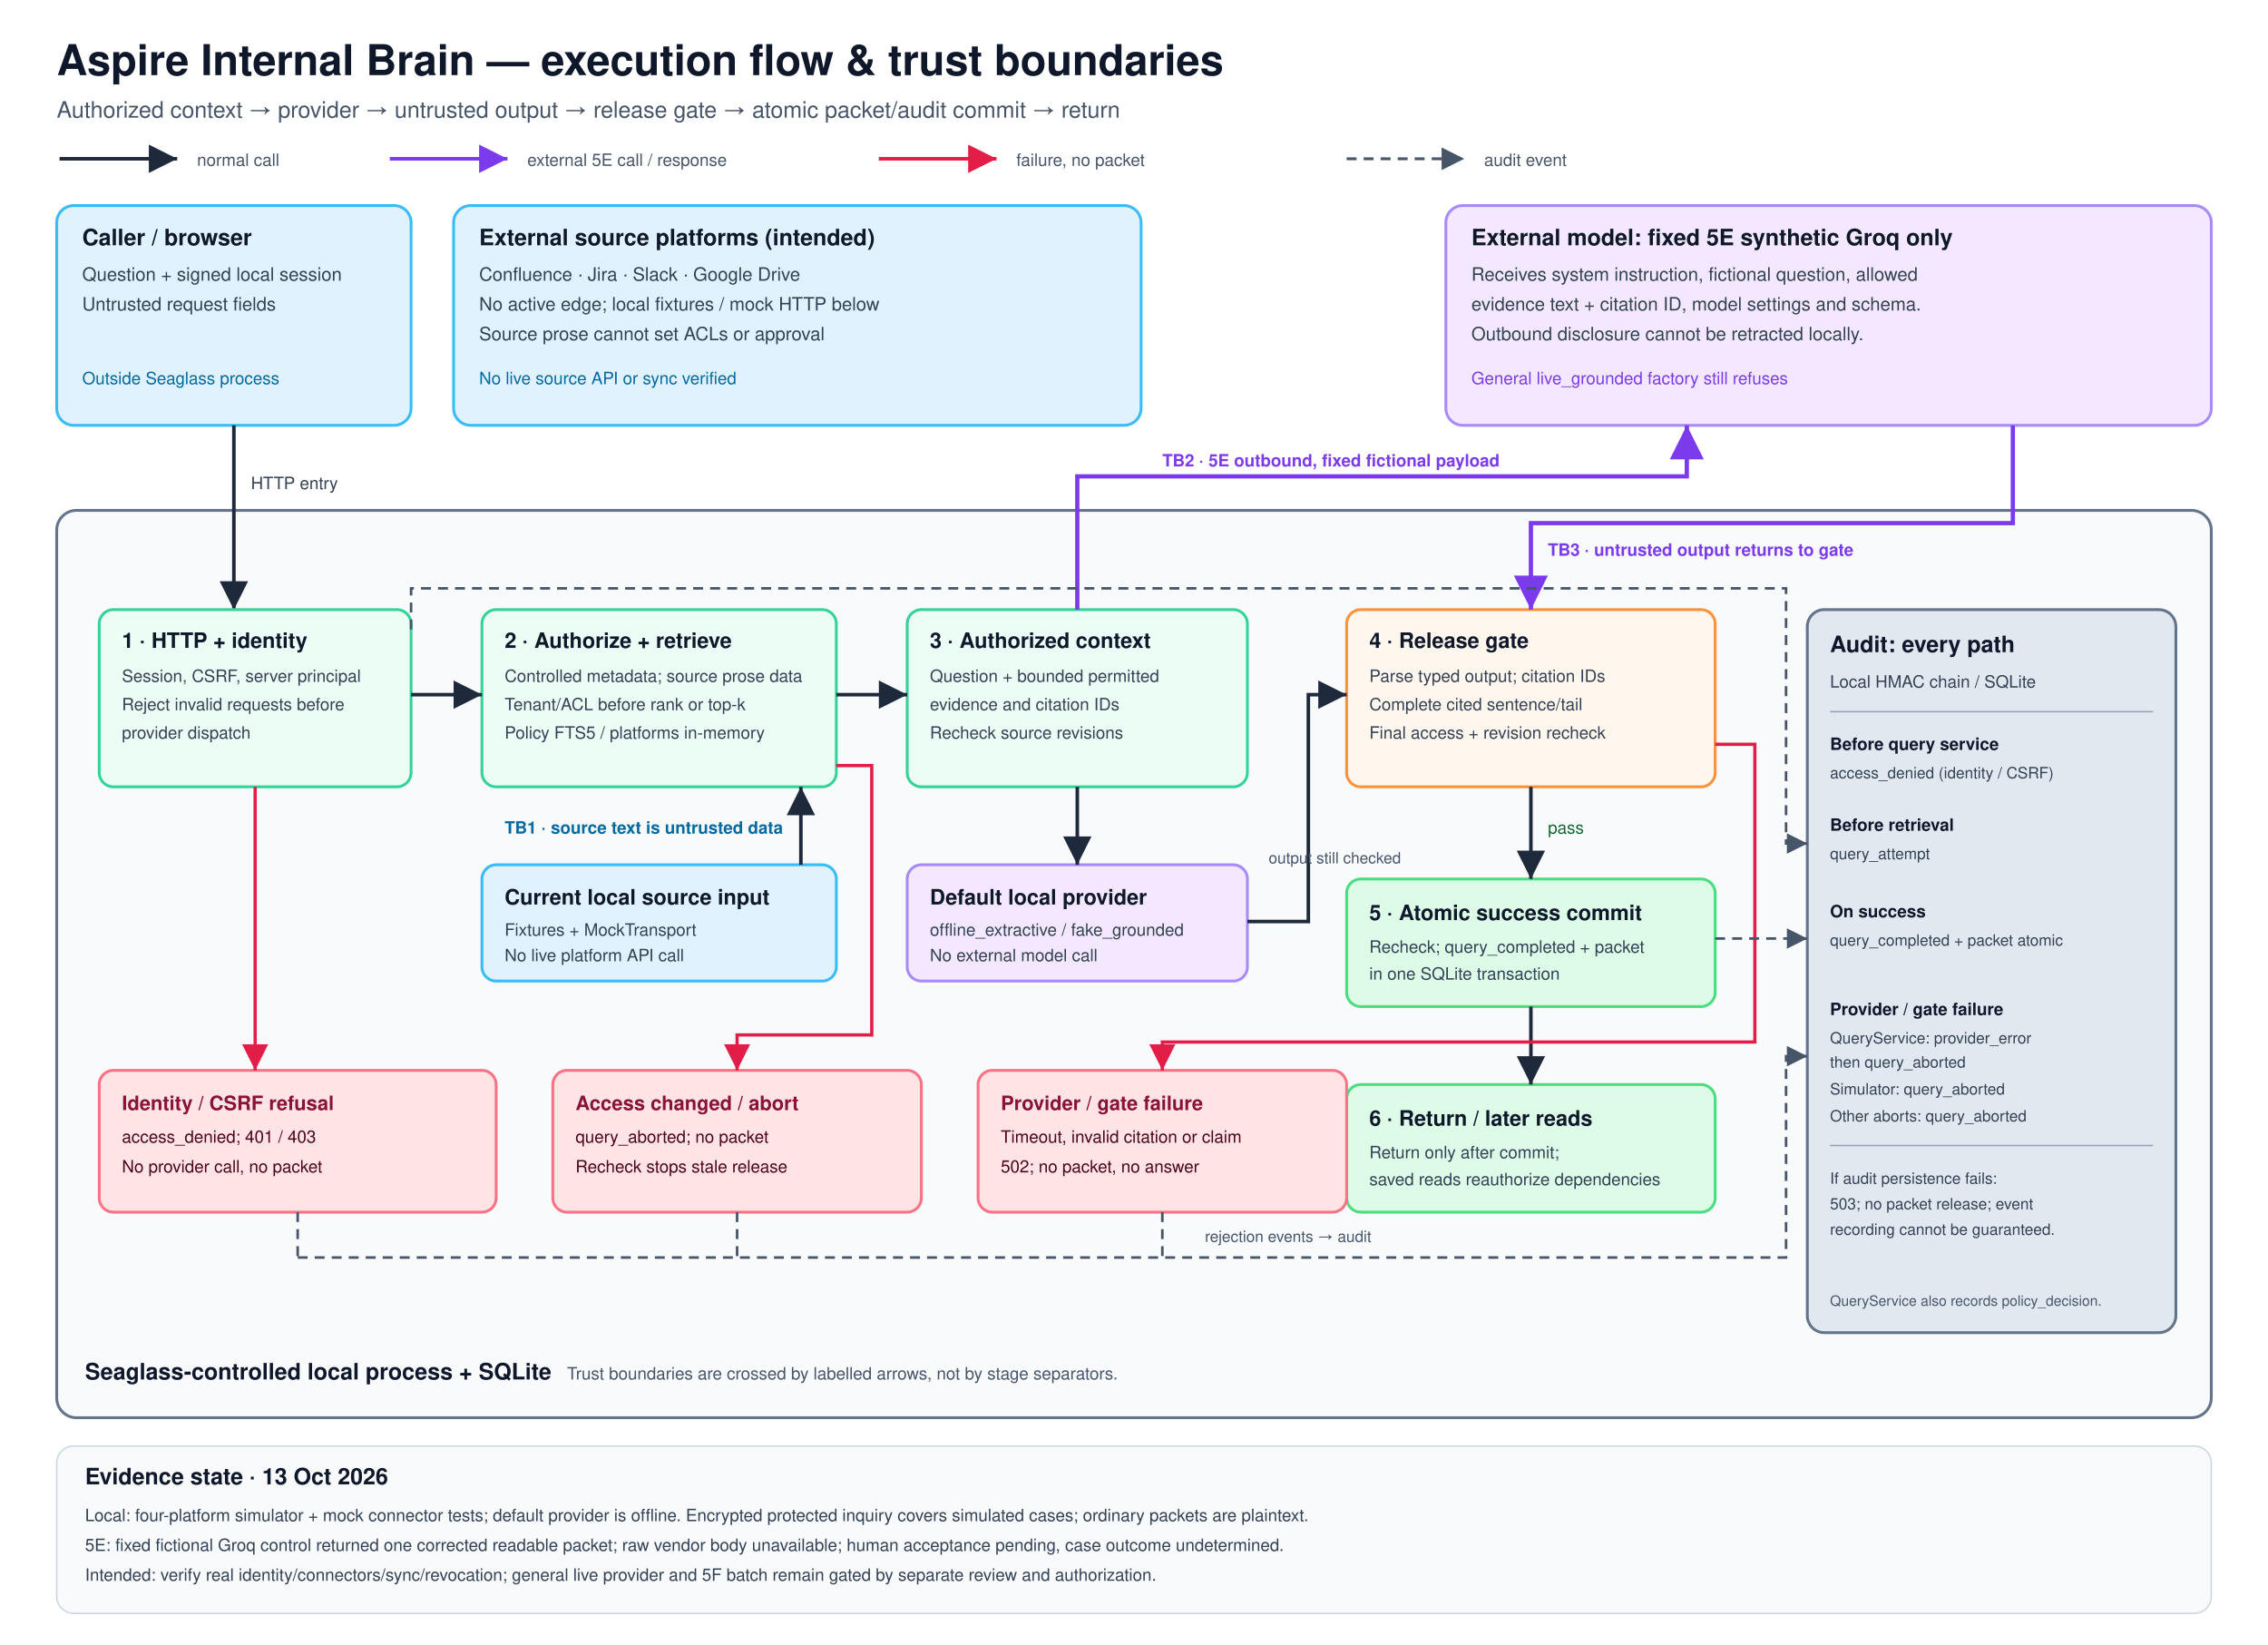
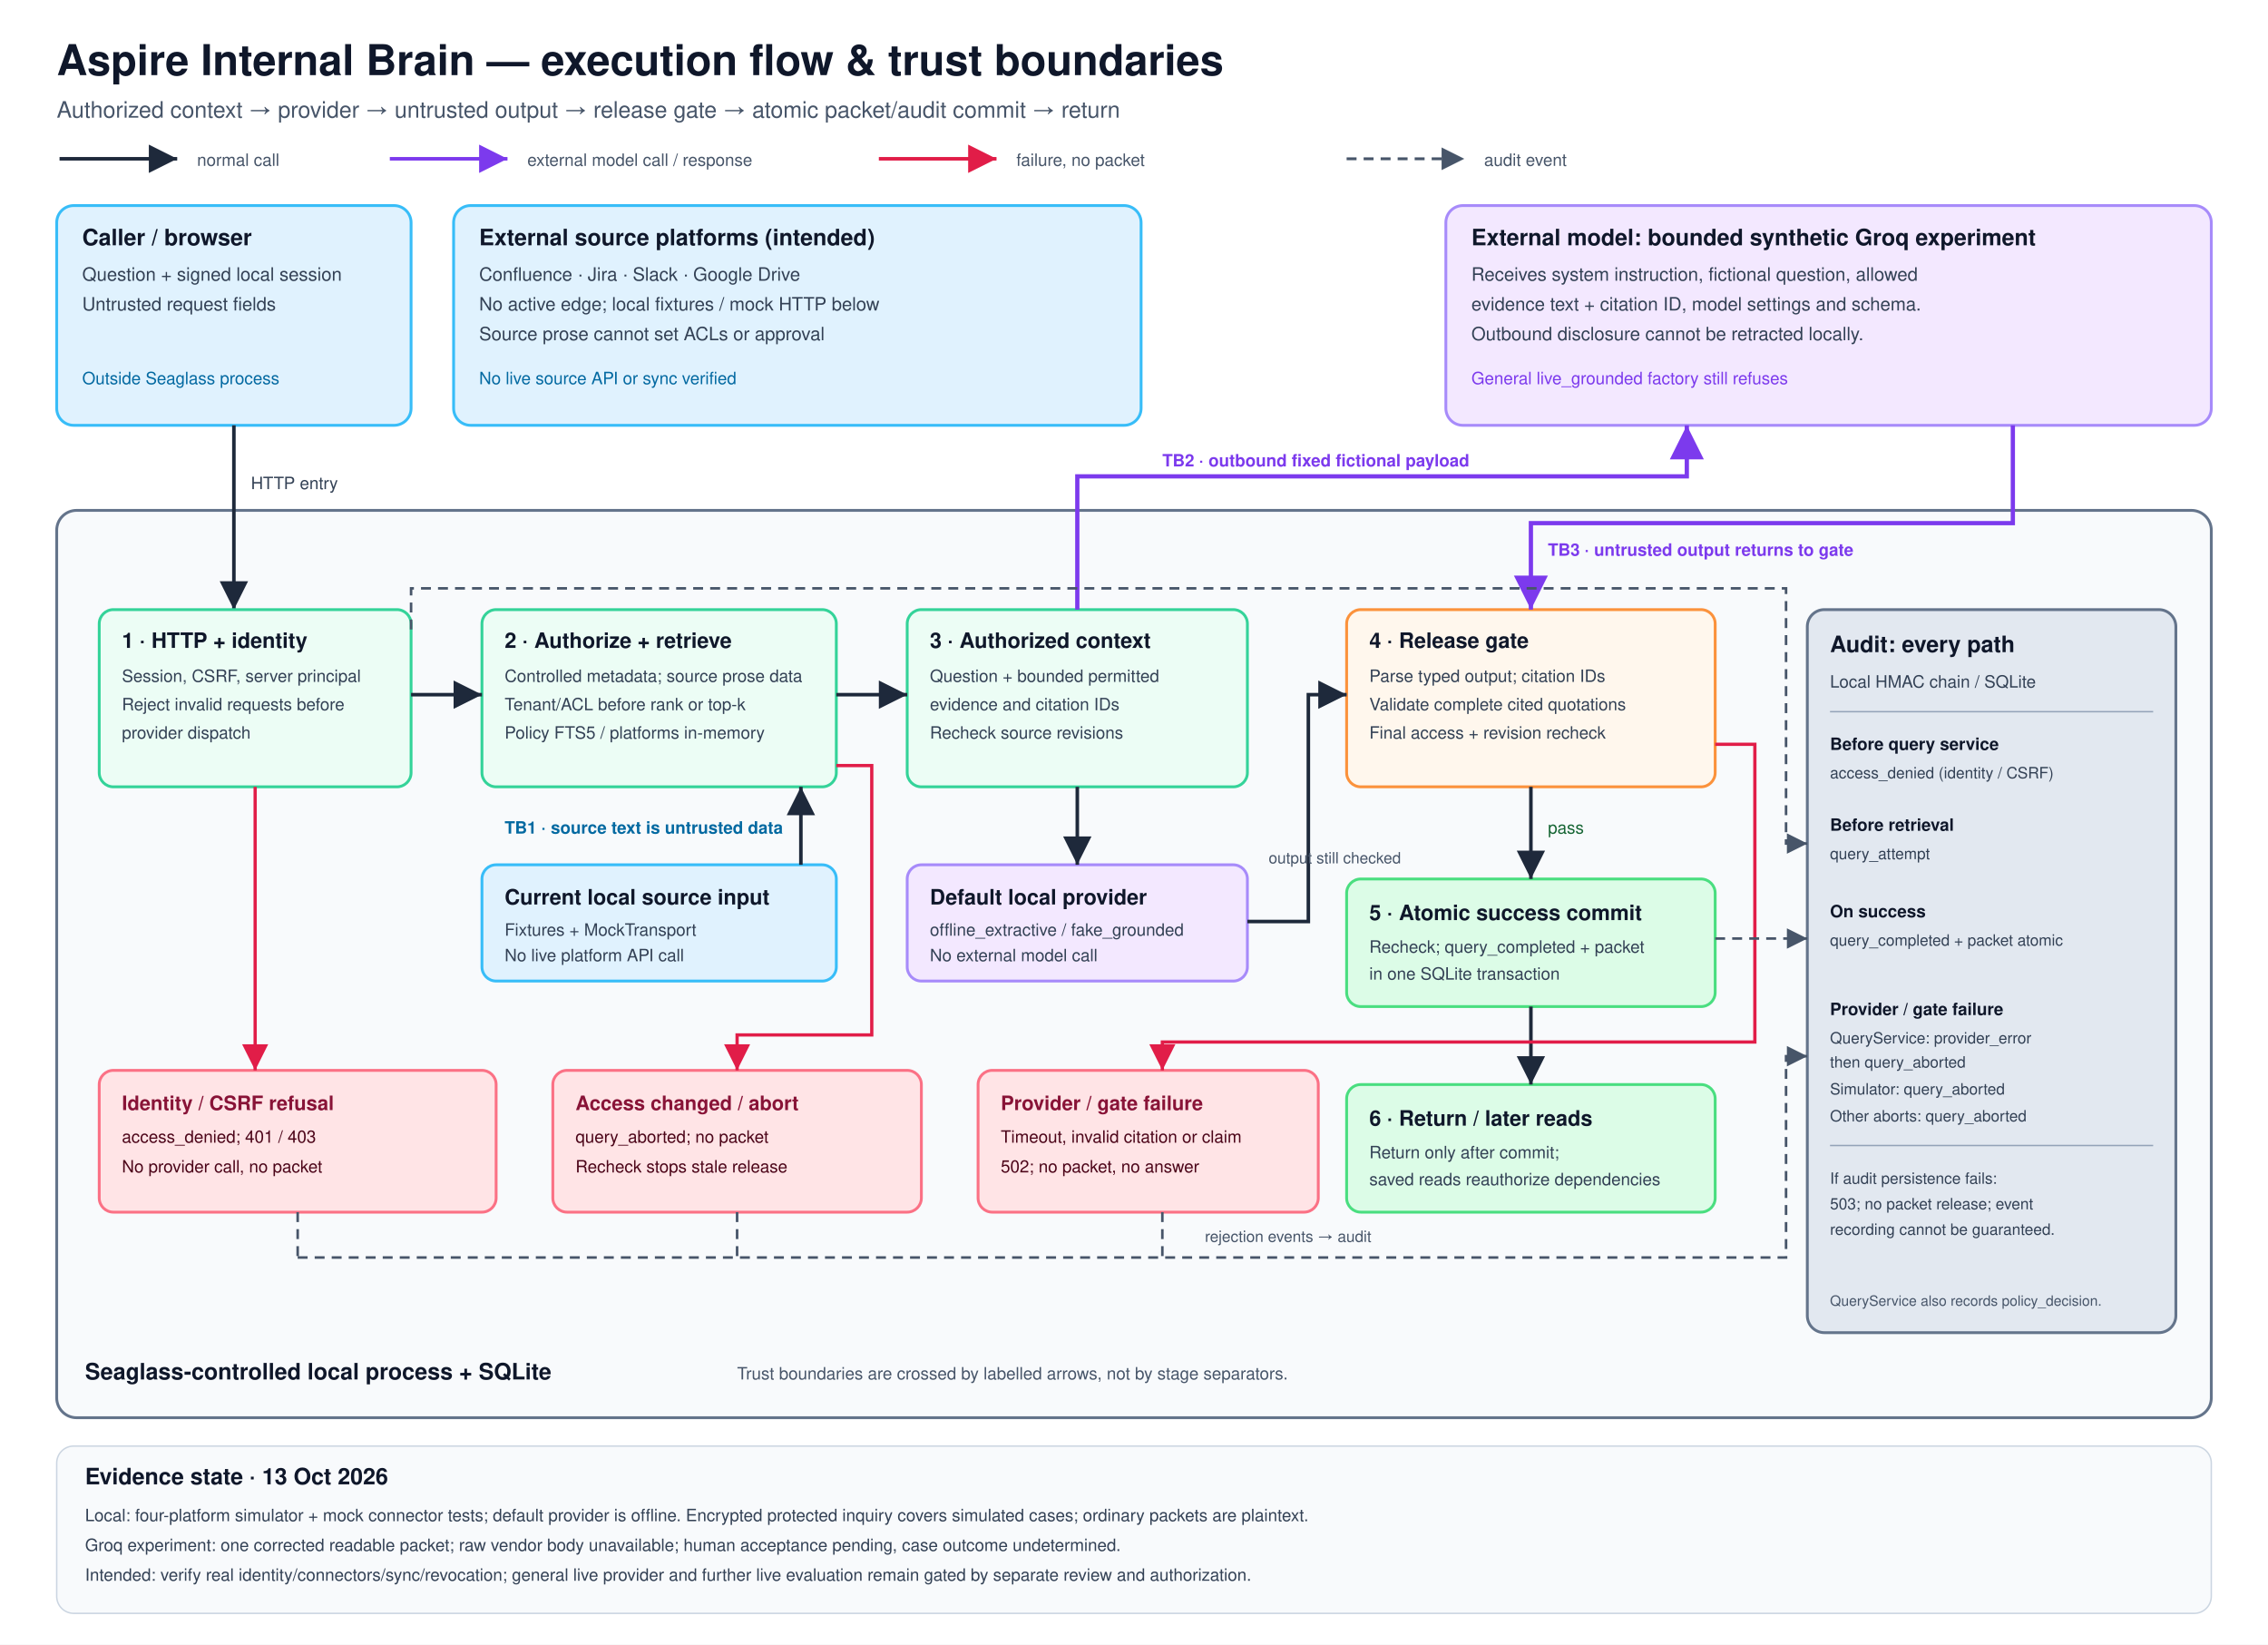
<svg xmlns="http://www.w3.org/2000/svg" width="1600" height="1160" viewBox="0 0 1600 1160" font-family="Helvetica, Arial, sans-serif">
  <defs>
    <marker id="arrow" markerWidth="10" markerHeight="10" refX="8" refY="4" orient="auto">
      <path d="M0 0 L8 4 L0 8 z" fill="#1e293b" />
    </marker>
    <marker id="purple-arrow" markerWidth="10" markerHeight="10" refX="8" refY="4" orient="auto">
      <path d="M0 0 L8 4 L0 8 z" fill="#7c3aed" />
    </marker>
    <marker id="red-arrow" markerWidth="10" markerHeight="10" refX="8" refY="4" orient="auto">
      <path d="M0 0 L8 4 L0 8 z" fill="#e11d48" />
    </marker>
    <marker id="audit-arrow" markerWidth="10" markerHeight="10" refX="8" refY="4" orient="auto">
      <path d="M0 0 L8 4 L0 8 z" fill="#475569" />
    </marker>
  </defs>
  <rect width="1600" height="1160" fill="#ffffff" />
  <text x="40" y="53" font-size="30" font-weight="700" fill="#0f172a">Aspire Internal Brain — execution flow &amp; trust boundaries</text>
  <text x="40" y="83" font-size="16" fill="#475569">Authorized context → provider → untrusted output → release gate → atomic packet/audit commit → return</text>
  <line x1="42" y1="112" x2="125" y2="112" stroke="#1e293b" stroke-width="2.5" marker-end="url(#arrow)" />
  <text x="139" y="117" font-size="12" fill="#475569">normal call</text>
  <line x1="275" y1="112" x2="358" y2="112" stroke="#7c3aed" stroke-width="2.5" marker-end="url(#purple-arrow)" />
-   <text x="372" y="117" font-size="12" fill="#475569">external 5E call / response</text>
+   <text x="372" y="117" font-size="12" fill="#475569">external model call / response</text>
  <line x1="620" y1="112" x2="703" y2="112" stroke="#e11d48" stroke-width="2.5" marker-end="url(#red-arrow)" />
  <text x="717" y="117" font-size="12" fill="#475569">failure, no packet</text>
  <line x1="950" y1="112" x2="1033" y2="112" stroke="#475569" stroke-width="2" stroke-dasharray="7 5" marker-end="url(#audit-arrow)" />
  <text x="1047" y="117" font-size="12" fill="#475569">audit event</text>
  <rect x="40" y="145" width="250" height="155" rx="12" fill="#e0f2fe" stroke="#38bdf8" stroke-width="2" />
  <text x="58" y="173" font-size="16" font-weight="700" fill="#0f172a">Caller / browser</text>
  <text x="58" y="198" font-size="13" fill="#334155">Question + signed local session</text>
  <text x="58" y="219" font-size="13" fill="#334155">Untrusted request fields</text>
  <text x="58" y="271" font-size="12" fill="#0369a1">Outside Seaglass process</text>
  <rect x="320" y="145" width="485" height="155" rx="12" fill="#e0f2fe" stroke="#38bdf8" stroke-width="2" />
  <text x="338" y="173" font-size="16" font-weight="700" fill="#0f172a">External source platforms (intended)</text>
  <text x="338" y="198" font-size="13" fill="#334155">Confluence · Jira · Slack · Google Drive</text>
  <text x="338" y="219" font-size="13" fill="#334155">No active edge; local fixtures / mock HTTP below</text>
  <text x="338" y="240" font-size="13" fill="#334155">Source prose cannot set ACLs or approval</text>
  <text x="338" y="271" font-size="12" fill="#0369a1">No live source API or sync verified</text>
  <rect x="1020" y="145" width="540" height="155" rx="12" fill="#f3e8ff" stroke="#a78bfa" stroke-width="2" />
-   <text x="1038" y="173" font-size="16" font-weight="700" fill="#0f172a">External model: fixed 5E synthetic Groq only</text>
+   <text x="1038" y="173" font-size="16" font-weight="700" fill="#0f172a">External model: bounded synthetic Groq experiment</text>
  <text x="1038" y="198" font-size="13" fill="#334155">Receives system instruction, fictional question, allowed</text>
  <text x="1038" y="219" font-size="13" fill="#334155">evidence text + citation ID, model settings and schema.</text>
  <text x="1038" y="240" font-size="13" fill="#334155">Outbound disclosure cannot be retracted locally.</text>
  <text x="1038" y="271" font-size="12" fill="#7c3aed">General live_grounded factory still refuses</text>
  <rect x="40" y="360" width="1520" height="640" rx="14" fill="#f8fafc" stroke="#64748b" stroke-width="2" />
  <path d="M165 300 V430" fill="none" stroke="#1e293b" stroke-width="2.5" marker-end="url(#arrow)" />
  <text x="177" y="345" font-size="12" fill="#334155">HTTP entry</text>
  <rect x="70" y="430" width="220" height="125" rx="10" fill="#ecfdf5" stroke="#34d399" stroke-width="2" />
  <text x="86" y="457" font-size="15" font-weight="700" fill="#0f172a">1 · HTTP + identity</text>
  <text x="86" y="481" font-size="12" fill="#334155">Session, CSRF, server principal</text>
  <text x="86" y="501" font-size="12" fill="#334155">Reject invalid requests before</text>
  <text x="86" y="521" font-size="12" fill="#334155">provider dispatch</text>
  <rect x="340" y="430" width="250" height="125" rx="10" fill="#ecfdf5" stroke="#34d399" stroke-width="2" />
  <text x="356" y="457" font-size="15" font-weight="700" fill="#0f172a">2 · Authorize + retrieve</text>
  <text x="356" y="481" font-size="12" fill="#334155">Controlled metadata; source prose data</text>
  <text x="356" y="501" font-size="12" fill="#334155">Tenant/ACL before rank or top-k</text>
  <text x="356" y="521" font-size="12" fill="#334155">Policy FTS5 / platforms in-memory</text>
  <rect x="640" y="430" width="240" height="125" rx="10" fill="#ecfdf5" stroke="#34d399" stroke-width="2" />
  <text x="656" y="457" font-size="15" font-weight="700" fill="#0f172a">3 · Authorized context</text>
  <text x="656" y="481" font-size="12" fill="#334155">Question + bounded permitted</text>
  <text x="656" y="501" font-size="12" fill="#334155">evidence and citation IDs</text>
  <text x="656" y="521" font-size="12" fill="#334155">Recheck source revisions</text>
  <rect x="950" y="430" width="260" height="125" rx="10" fill="#fff7ed" stroke="#fb923c" stroke-width="2" />
  <text x="966" y="457" font-size="15" font-weight="700" fill="#0f172a">4 · Release gate</text>
  <text x="966" y="481" font-size="12" fill="#334155">Parse typed output; citation IDs</text>
-   <text x="966" y="501" font-size="12" fill="#334155">Complete cited sentence/tail</text>
+   <text x="966" y="501" font-size="12" fill="#334155">Validate complete cited quotations</text>
  <text x="966" y="521" font-size="12" fill="#334155">Final access + revision recheck</text>
  <path d="M290 490 H340" fill="none" stroke="#1e293b" stroke-width="2.5" marker-end="url(#arrow)" />
  <path d="M590 490 H640" fill="none" stroke="#1e293b" stroke-width="2.5" marker-end="url(#arrow)" />
  <rect x="340" y="610" width="250" height="82" rx="10" fill="#e0f2fe" stroke="#38bdf8" stroke-width="2" />
  <text x="356" y="638" font-size="15" font-weight="700" fill="#0f172a">Current local source input</text>
  <text x="356" y="660" font-size="12" fill="#334155">Fixtures + MockTransport</text>
  <text x="356" y="678" font-size="12" fill="#334155">No live platform API call</text>
  <path d="M565 610 V555" fill="none" stroke="#1e293b" stroke-width="2.5" marker-end="url(#arrow)" />
  <text x="356" y="588" font-size="12" font-weight="700" fill="#0369a1">TB1 · source text is untrusted data</text>
  <path d="M760 430 V336 H1190 V300" fill="none" stroke="#7c3aed" stroke-width="3" marker-end="url(#purple-arrow)" />
-   <text x="820" y="329" font-size="12" font-weight="700" fill="#7c3aed">TB2 · 5E outbound, fixed fictional payload</text>
+   <text x="820" y="329" font-size="12" font-weight="700" fill="#7c3aed">TB2 · outbound fixed fictional payload</text>
  <path d="M1420 300 V369 H1080 V430" fill="none" stroke="#7c3aed" stroke-width="3" marker-end="url(#purple-arrow)" />
  <text x="1092" y="392" font-size="12" font-weight="700" fill="#7c3aed">TB3 · untrusted output returns to gate</text>
  <rect x="640" y="610" width="240" height="82" rx="10" fill="#f3e8ff" stroke="#a78bfa" stroke-width="2" />
  <text x="656" y="638" font-size="15" font-weight="700" fill="#0f172a">Default local provider</text>
  <text x="656" y="660" font-size="12" fill="#334155">offline_extractive / fake_grounded</text>
  <text x="656" y="678" font-size="12" fill="#334155">No external model call</text>
  <path d="M760 555 V610" fill="none" stroke="#1e293b" stroke-width="2.5" marker-end="url(#arrow)" />
  <path d="M880 650 H923 V490 H950" fill="none" stroke="#1e293b" stroke-width="2.5" marker-end="url(#arrow)" />
  <text x="895" y="609" font-size="11" fill="#475569">output still checked</text>
  <rect x="950" y="620" width="260" height="90" rx="10" fill="#dcfce7" stroke="#4ade80" stroke-width="2" />
  <text x="966" y="649" font-size="15" font-weight="700" fill="#0f172a">5 · Atomic success commit</text>
  <text x="966" y="672" font-size="12" fill="#334155">Recheck; query_completed + packet</text>
  <text x="966" y="691" font-size="12" fill="#334155">in one SQLite transaction</text>
  <path d="M1080 555 V620" fill="none" stroke="#1e293b" stroke-width="2.5" marker-end="url(#arrow)" />
  <text x="1092" y="588" font-size="12" fill="#166534">pass</text>
  <rect x="950" y="765" width="260" height="90" rx="10" fill="#dcfce7" stroke="#4ade80" stroke-width="2" />
  <text x="966" y="794" font-size="15" font-weight="700" fill="#0f172a">6 · Return / later reads</text>
  <text x="966" y="817" font-size="12" fill="#334155">Return only after commit;</text>
  <text x="966" y="836" font-size="12" fill="#334155">saved reads reauthorize dependencies</text>
  <path d="M1080 710 V765" fill="none" stroke="#1e293b" stroke-width="2.5" marker-end="url(#arrow)" />
  <rect x="70" y="755" width="280" height="100" rx="10" fill="#ffe4e6" stroke="#fb7185" stroke-width="2" />
  <text x="86" y="783" font-size="14" font-weight="700" fill="#881337">Identity / CSRF refusal</text>
  <text x="86" y="806" font-size="12" fill="#4c0519">access_denied; 401 / 403</text>
  <text x="86" y="827" font-size="12" fill="#4c0519">No provider call, no packet</text>
  <path d="M180 555 V755" fill="none" stroke="#e11d48" stroke-width="2.3" marker-end="url(#red-arrow)" />
  <rect x="390" y="755" width="260" height="100" rx="10" fill="#ffe4e6" stroke="#fb7185" stroke-width="2" />
  <text x="406" y="783" font-size="14" font-weight="700" fill="#881337">Access changed / abort</text>
  <text x="406" y="806" font-size="12" fill="#4c0519">query_aborted; no packet</text>
  <text x="406" y="827" font-size="12" fill="#4c0519">Recheck stops stale release</text>
  <path d="M590 540 H615 V730 H520 V755" fill="none" stroke="#e11d48" stroke-width="2.3" marker-end="url(#red-arrow)" />
-   <rect x="690" y="755" width="260" height="100" rx="10" fill="#ffe4e6" stroke="#fb7185" stroke-width="2" />
+   <rect x="690" y="755" width="240" height="100" rx="10" fill="#ffe4e6" stroke="#fb7185" stroke-width="2" />
  <text x="706" y="783" font-size="14" font-weight="700" fill="#881337">Provider / gate failure</text>
  <text x="706" y="806" font-size="12" fill="#4c0519">Timeout, invalid citation or claim</text>
  <text x="706" y="827" font-size="12" fill="#4c0519">502; no packet, no answer</text>
  <path d="M1210 525 H1238 V735 H820 V755" fill="none" stroke="#e11d48" stroke-width="2.3" marker-end="url(#red-arrow)" />
  <rect x="1275" y="430" width="260" height="510" rx="12" fill="#e2e8f0" stroke="#64748b" stroke-width="2" />
  <text x="1291" y="460" font-size="16" font-weight="700" fill="#0f172a">Audit: every path</text>
  <text x="1291" y="485" font-size="12" fill="#334155">Local HMAC chain / SQLite</text>
  <line x1="1291" y1="502" x2="1519" y2="502" stroke="#94a3b8" />
  <text x="1291" y="529" font-size="12" font-weight="700" fill="#0f172a">Before query service</text>
  <text x="1291" y="549" font-size="11" fill="#334155">access_denied (identity / CSRF)</text>
  <text x="1291" y="586" font-size="12" font-weight="700" fill="#0f172a">Before retrieval</text>
  <text x="1291" y="606" font-size="11" fill="#334155">query_attempt</text>
  <text x="1291" y="647" font-size="12" font-weight="700" fill="#0f172a">On success</text>
  <text x="1291" y="667" font-size="11" fill="#334155">query_completed + packet atomic</text>
  <text x="1291" y="716" font-size="12" font-weight="700" fill="#0f172a">Provider / gate failure</text>
  <text x="1291" y="736" font-size="11" fill="#334155">QueryService: provider_error</text>
  <text x="1291" y="753" font-size="11" fill="#334155">then query_aborted</text>
  <text x="1291" y="772" font-size="11" fill="#334155">Simulator: query_aborted</text>
  <text x="1291" y="791" font-size="11" fill="#334155">Other aborts: query_aborted</text>
  <line x1="1291" y1="808" x2="1519" y2="808" stroke="#94a3b8" />
  <text x="1291" y="835" font-size="11" fill="#334155">If audit persistence fails:</text>
  <text x="1291" y="853" font-size="11" fill="#334155">503; no packet release; event</text>
  <text x="1291" y="871" font-size="11" fill="#334155">recording cannot be guaranteed.</text>
  <text x="1291" y="921" font-size="10" fill="#475569">QueryService also records policy_decision.</text>
  <path d="M290 444 V415 H1260 V595 H1275" fill="none" stroke="#475569" stroke-width="1.8" stroke-dasharray="7 5" marker-end="url(#audit-arrow)" />
  <path d="M1210 662 H1275" fill="none" stroke="#475569" stroke-width="1.8" stroke-dasharray="7 5" marker-end="url(#audit-arrow)" />
  <path d="M210 855 V887 M520 855 V887 M820 855 V887 M210 887 H1260 V745 H1275" fill="none" stroke="#475569" stroke-width="1.8" stroke-dasharray="7 5" marker-end="url(#audit-arrow)" />
  <text x="850" y="876" font-size="11" fill="#475569">rejection events → audit</text>
  <text x="60" y="973" font-size="16" font-weight="700" fill="#0f172a">Seaglass-controlled local process + SQLite</text>
-   <text x="400" y="973" font-size="12" fill="#475569">Trust boundaries are crossed by labelled arrows, not by stage separators.</text>
+   <text x="520" y="973" font-size="12" fill="#475569">Trust boundaries are crossed by labelled arrows, not by stage separators.</text>
  <rect x="40" y="1020" width="1520" height="118" rx="12" fill="#f8fafc" stroke="#cbd5e1" />
  <text x="60" y="1047" font-size="16" font-weight="700" fill="#0f172a">Evidence state · 13 Oct 2026</text>
  <text x="60" y="1073" font-size="12" fill="#334155">Local: four-platform simulator + mock connector tests; default provider is offline. Encrypted protected inquiry covers simulated cases; ordinary packets are plaintext.</text>
-   <text x="60" y="1094" font-size="12" fill="#334155">5E: fixed fictional Groq control returned one corrected readable packet; raw vendor body unavailable; human acceptance pending, case outcome undetermined.</text>
-   <text x="60" y="1115" font-size="12" fill="#334155">Intended: verify real identity/connectors/sync/revocation; general live provider and 5F batch remain gated by separate review and authorization.</text>
+   <text x="60" y="1094" font-size="12" fill="#334155">Groq experiment: one corrected readable packet; raw vendor body unavailable; human acceptance pending, case outcome undetermined.</text>
+   <text x="60" y="1115" font-size="12" fill="#334155">Intended: verify real identity/connectors/sync/revocation; general live provider and further live evaluation remain gated by separate review and authorization.</text>
</svg>
